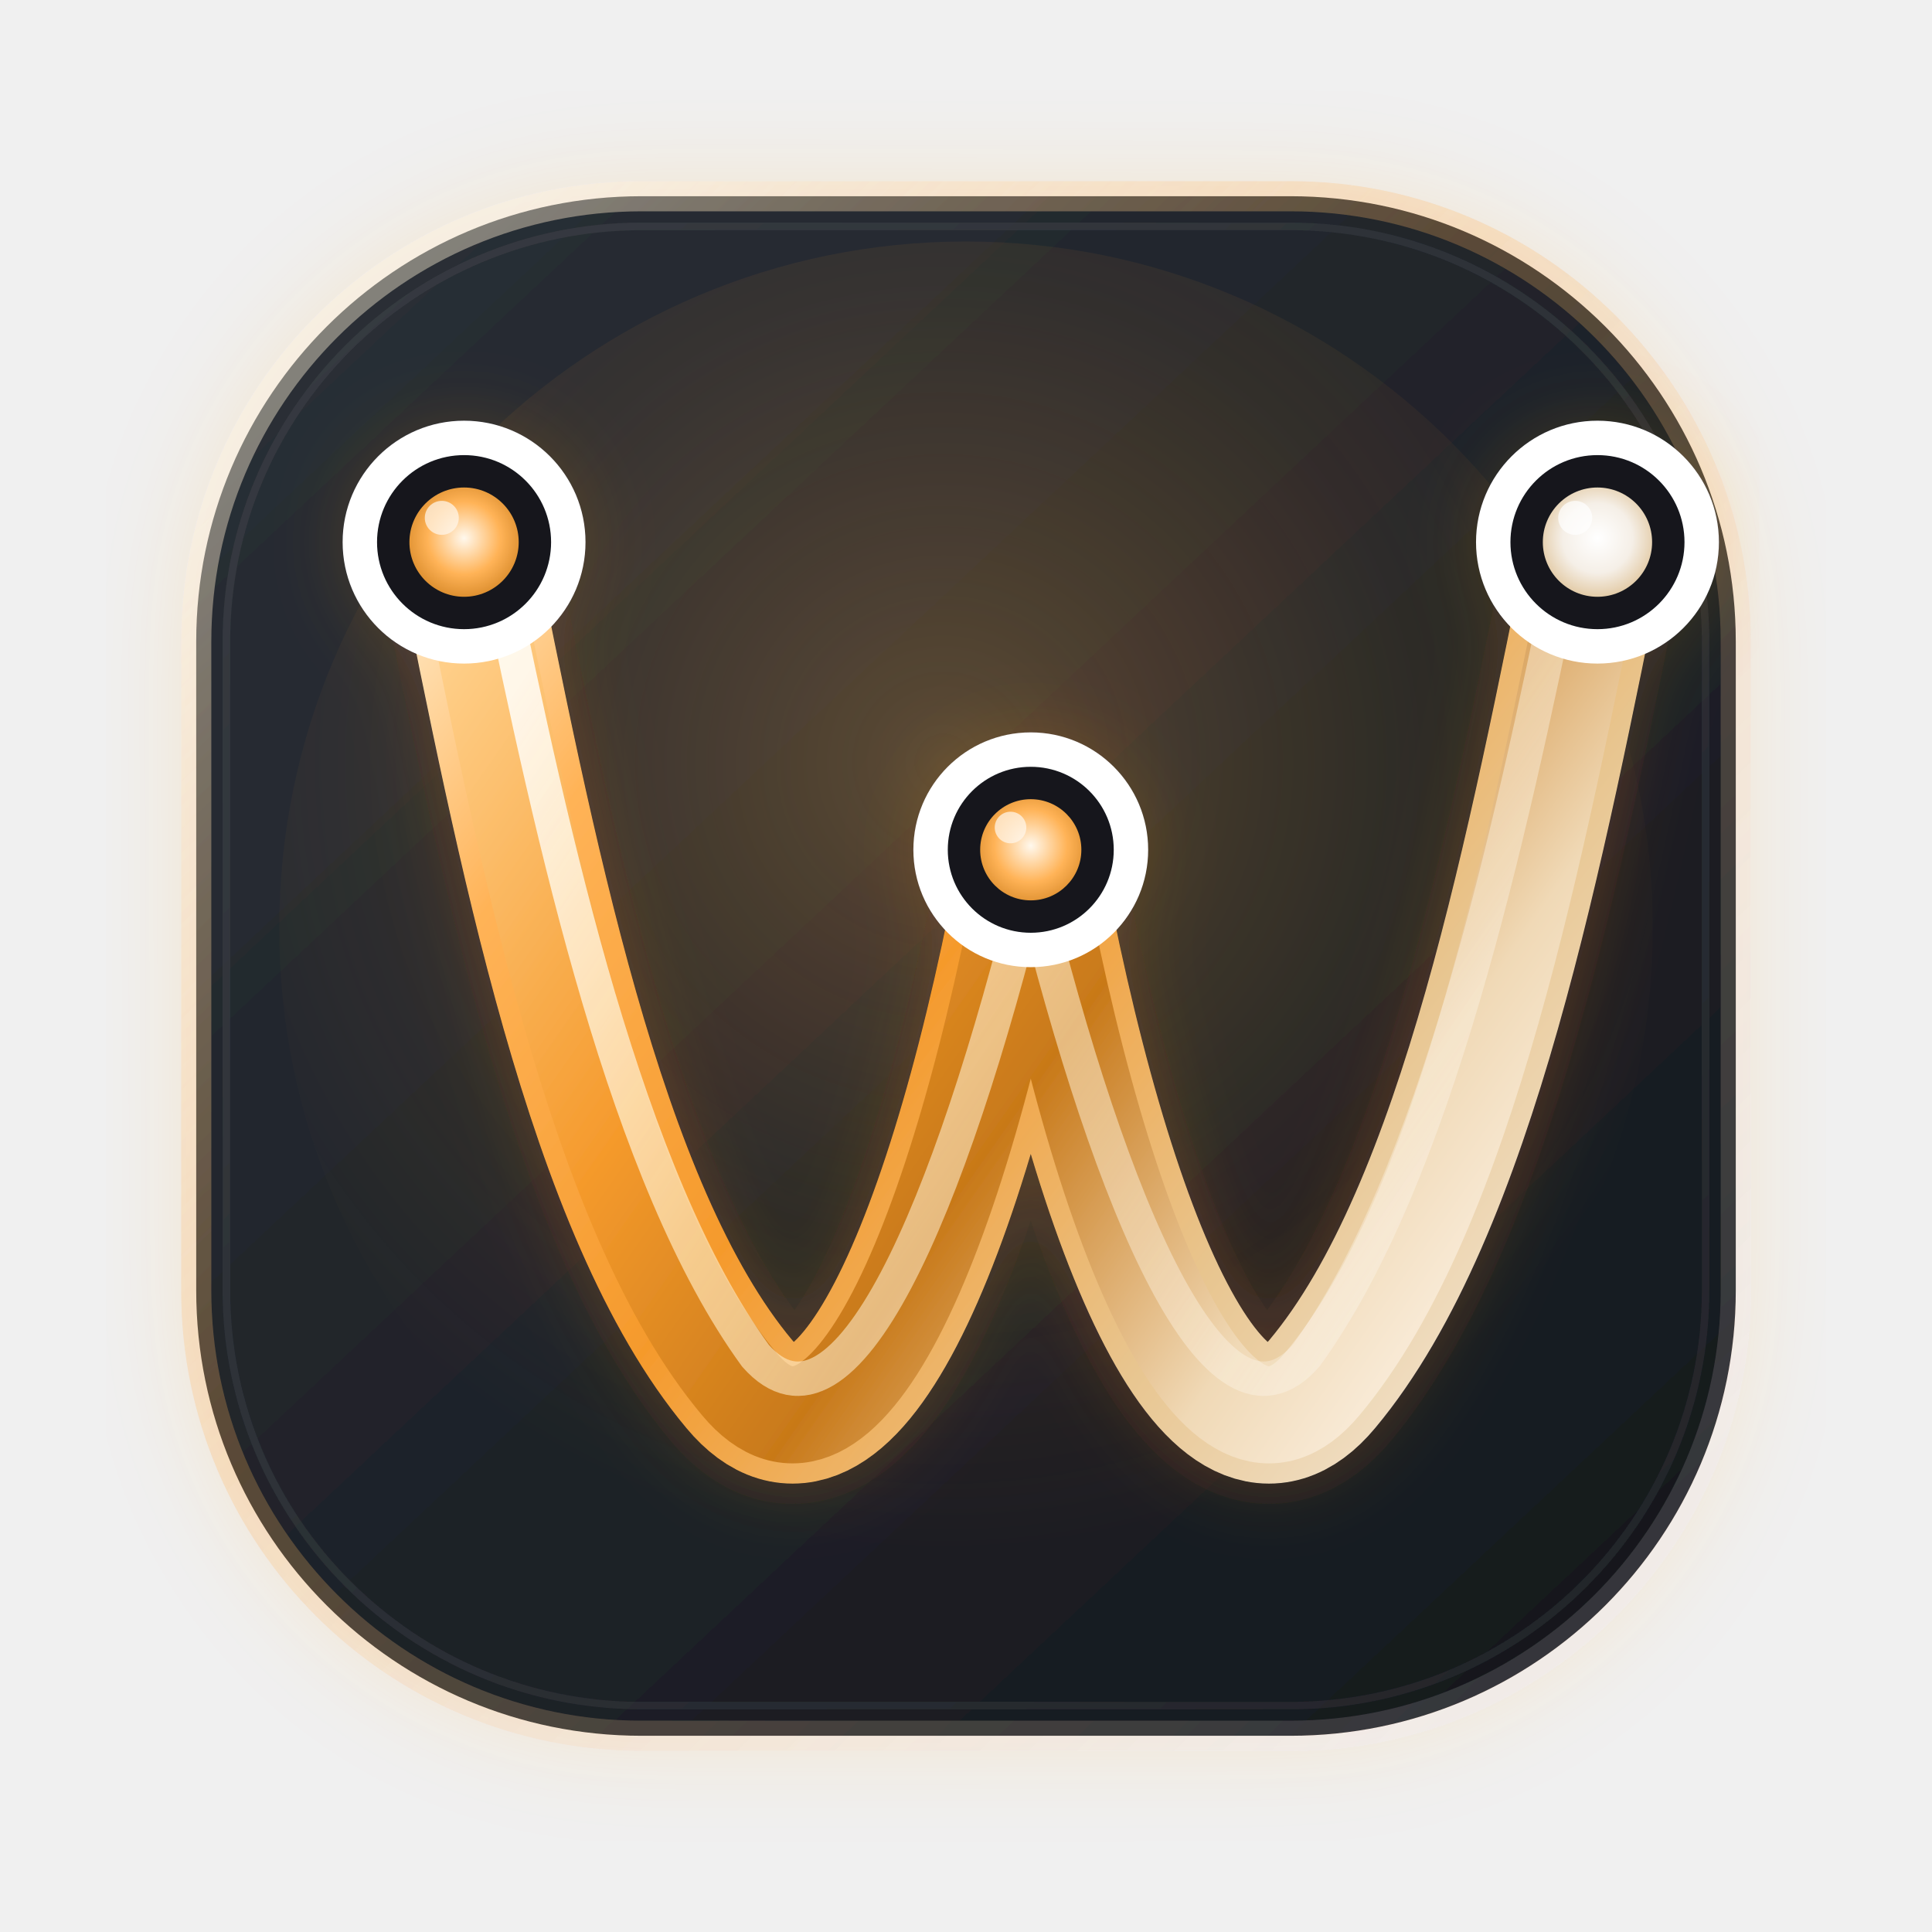
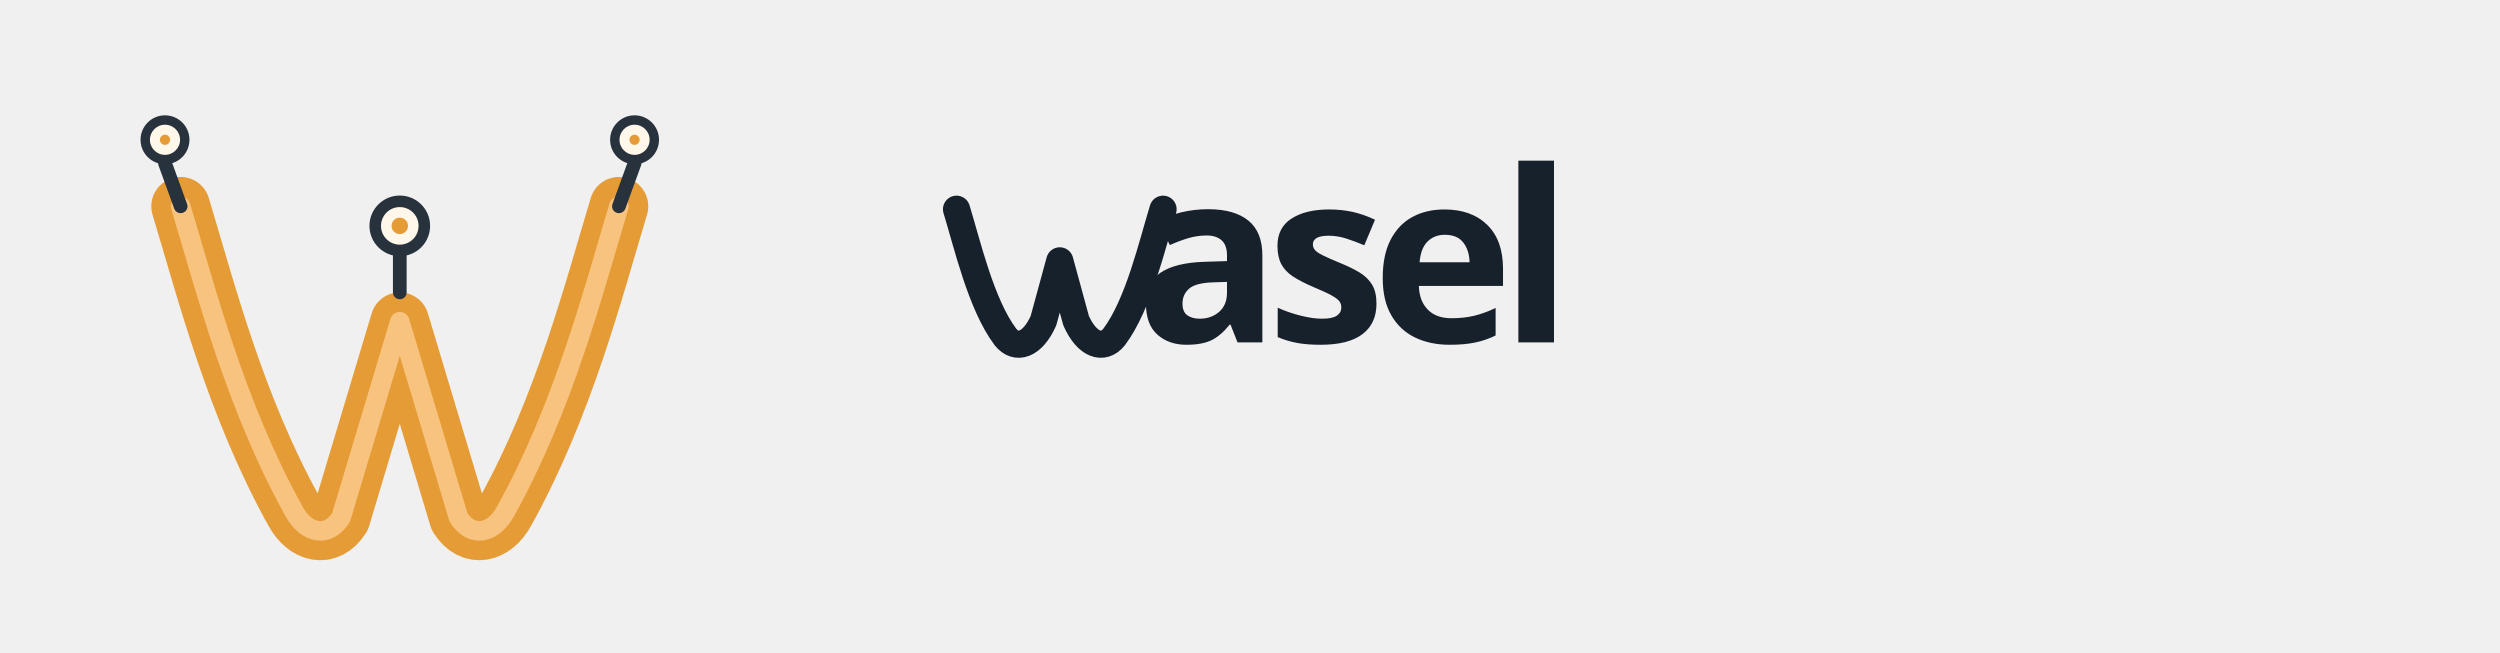
- <svg xmlns="http://www.w3.org/2000/svg" viewBox="0 0 512 512" fill="none" role="img" aria-labelledby="title desc">
-   <defs>
-     <linearGradient id="badgeBg" x1="76" y1="64" x2="436" y2="448" gradientUnits="userSpaceOnUse">
-       <stop offset="0" stop-color="#2A2F36" />
-       <stop offset="0.45" stop-color="#20242A" />
-       <stop offset="1" stop-color="#15181D" />
-     </linearGradient>
-     <linearGradient id="badgeBorder" x1="98" y1="92" x2="418" y2="420" gradientUnits="userSpaceOnUse">
-       <stop offset="0" stop-color="#FFF2D8" stop-opacity="0.42" />
-       <stop offset="0.4" stop-color="#FFB357" stop-opacity="0.26" />
-       <stop offset="1" stop-color="#F5EFE7" stop-opacity="0.14" />
-     </linearGradient>
-     <radialGradient id="badgeAura" cx="0" cy="0" r="1" gradientUnits="userSpaceOnUse" gradientTransform="translate(250 202) rotate(90) scale(210)">
-       <stop offset="0" stop-color="#FFB357" stop-opacity="0.26" />
-       <stop offset="0.6" stop-color="#F59A2C" stop-opacity="0.08" />
-       <stop offset="1" stop-color="#F59A2C" stop-opacity="0" />
-     </radialGradient>
-     <linearGradient id="laneGlow" x1="84" y1="68" x2="382" y2="298" gradientUnits="userSpaceOnUse">
-       <stop offset="0" stop-color="#FFF2D8" />
-       <stop offset="0.2" stop-color="#FFB357" />
-       <stop offset="0.46" stop-color="#F59A2C" />
-       <stop offset="0.72" stop-color="#E8C58F" />
-       <stop offset="1" stop-color="#F5EFE7" />
-     </linearGradient>
-     <linearGradient id="laneCore" x1="102" y1="88" x2="368" y2="274" gradientUnits="userSpaceOnUse">
-       <stop offset="0" stop-color="#FFD08B" />
-       <stop offset="0.32" stop-color="#F59A2C" />
-       <stop offset="0.56" stop-color="#C87919" />
-       <stop offset="0.8" stop-color="#F0D9B6" />
-       <stop offset="1" stop-color="#FFF8F0" />
-     </linearGradient>
-     <linearGradient id="laneHighlight" x1="126" y1="88" x2="354" y2="240" gradientUnits="userSpaceOnUse">
-       <stop offset="0" stop-color="#FFFDF8" stop-opacity="0.98" />
-       <stop offset="0.42" stop-color="#FFE8BD" stop-opacity="0.76" />
-       <stop offset="1" stop-color="#FFFFFF" stop-opacity="0.28" />
-     </linearGradient>
-     <linearGradient id="metalRing" x1="70" y1="36" x2="112" y2="122" gradientUnits="userSpaceOnUse">
-       <stop offset="0" stop-color="#FFFFFF" />
-       <stop offset="0.18" stop-color="#E0E3E8" />
-       <stop offset="0.42" stop-color="#606671" />
-       <stop offset="0.64" stop-color="#161A21" />
-       <stop offset="0.84" stop-color="#BBC0C9" />
-       <stop offset="1" stop-color="#FBFCFD" />
-     </linearGradient>
-     <radialGradient id="nodeCoreWarm" cx="0" cy="0" r="1" gradientUnits="userSpaceOnUse" gradientTransform="translate(0 -1) rotate(90) scale(18)">
-       <stop offset="0" stop-color="#FFF8ED" />
-       <stop offset="0.5" stop-color="#FFB357" />
-       <stop offset="1" stop-color="#C97A18" />
-     </radialGradient>
-     <radialGradient id="nodeCoreSoft" cx="0" cy="0" r="1" gradientUnits="userSpaceOnUse" gradientTransform="translate(0 -1) rotate(90) scale(18)">
-       <stop offset="0" stop-color="#FFFFFF" />
-       <stop offset="0.48" stop-color="#F5EFE7" />
-       <stop offset="1" stop-color="#D9B783" />
-     </radialGradient>
-     <filter id="badgeShadow" x="28" y="24" width="456" height="464" filterUnits="userSpaceOnUse" color-interpolation-filters="sRGB">
-       <feDropShadow dx="0" dy="28" stdDeviation="24" flood-color="#0C0E12" flood-opacity="0.34" />
-       <feDropShadow dx="0" dy="0" stdDeviation="14" flood-color="#F59A2C" flood-opacity="0.16" />
-     </filter>
-     <filter id="symbolShadow" x="24" y="12" width="392" height="320" filterUnits="userSpaceOnUse" color-interpolation-filters="sRGB">
-       <feDropShadow dx="0" dy="18" stdDeviation="16" flood-color="#2F1B0A" flood-opacity="0.24" />
-       <feDropShadow dx="0" dy="0" stdDeviation="9" flood-color="#F59A2C" flood-opacity="0.16" />
-     </filter>
-   </defs>
-   <g filter="url(#badgeShadow)">
-     <rect x="52" y="52" width="408" height="408" rx="118" fill="url(#badgeBg)" />
-     <rect x="52" y="52" width="408" height="408" rx="118" stroke="url(#badgeBorder)" stroke-width="8" />
-     <rect x="60" y="60" width="392" height="392" rx="110" stroke="rgba(255,255,255,0.06)" stroke-width="2" />
-   </g>
-   <circle cx="256" cy="246" r="182" fill="url(#badgeAura)" />
-   <g transform="translate(20 60) scale(1.072727)">
-     <g filter="url(#symbolShadow)">
-       <path d="M96 78C111 152 128 243 164 286C189 316 218 254 236 154C254 254 283 316 308 286C344 243 361 152 376 78" stroke="#171B22" stroke-opacity="0.18" stroke-width="44" stroke-linecap="round" stroke-linejoin="round" />
-       <path d="M96 78C111 152 128 243 164 286C189 316 218 254 236 154C254 254 283 316 308 286C344 243 361 152 376 78" stroke="url(#laneGlow)" stroke-width="34" stroke-linecap="round" stroke-linejoin="round" />
-       <path d="M96 78C111 152 128 243 164 286C189 316 218 254 236 154C254 254 283 316 308 286C344 243 361 152 376 78" stroke="url(#laneCore)" stroke-width="24" stroke-linecap="round" stroke-linejoin="round" />
-       <path d="M104 84C118 152 136 235 168 279C190 304 216 243 236 162C256 243 282 304 304 279C336 235 354 152 368 84" stroke="url(#laneHighlight)" stroke-width="8.5" stroke-linecap="round" stroke-linejoin="round" opacity="0.9" />
-       <g transform="translate(96 78)">
-         <circle r="30" fill="url(#metalRing)" />
-         <circle r="21.5" fill="#13171D" />
-         <circle r="13.5" fill="url(#nodeCoreWarm)" />
-         <circle cx="-5.5" cy="-6" r="4.2" fill="#FFF7EC" opacity="0.72" />
-         <circle r="26.5" stroke="rgba(255,255,255,0.35)" stroke-width="1.5" />
-       </g>
-       <g transform="translate(236 154)">
-         <circle r="29" fill="url(#metalRing)" />
-         <circle r="20.5" fill="#13171D" />
-         <circle r="12.5" fill="url(#nodeCoreWarm)" />
-         <circle cx="-5" cy="-5.5" r="3.9" fill="#FFF7EC" opacity="0.72" />
-         <circle r="25.5" stroke="rgba(255,255,255,0.34)" stroke-width="1.5" />
-       </g>
-       <g transform="translate(376 78)">
-         <circle r="30" fill="url(#metalRing)" />
-         <circle r="21.5" fill="#13171D" />
-         <circle r="13.5" fill="url(#nodeCoreSoft)" />
-         <circle cx="-5.5" cy="-6" r="4.2" fill="#FFFFFF" opacity="0.7" />
-         <circle r="26.5" stroke="rgba(255,255,255,0.35)" stroke-width="1.5" />
-       </g>
+ <svg xmlns="http://www.w3.org/2000/svg" viewBox="0 0 920 240" fill="none" role="img" aria-labelledby="title desc">
+   <g transform="translate(6 14) scale(0.72)">
+     <g fill="none" stroke-linecap="round" stroke-linejoin="round">
+       <path d="M84 86C97 129 112 188 142 242C148 253 159 256 166 245L196 145L226 245C233 256 244 253 250 242C280 188 295 129 308 86" stroke="#E59C36" stroke-width="30" />
+       <path d="M84 86C97 129 112 188 142 242C148 253 159 256 166 245L196 145L226 245C233 256 244 253 250 242C280 188 295 129 308 86" stroke="#FFD39A" stroke-opacity="0.72" stroke-width="10" />
+       <path d="M76 64L84 86M196 108L196 130M316 64L308 86" stroke="#28323D" stroke-width="7" />
+     </g>
+     <g transform="translate(76 52)">
+       <circle r="12.5" fill="#28323D" />
+       <circle r="7.7" fill="#FFF7EA" />
+       <circle r="2.6" fill="#E59C36" />
+     </g>
+     <g transform="translate(196 96)">
+       <circle r="15.5" fill="#28323D" />
+       <circle r="9.6" fill="#FFF7EA" />
+       <circle r="4.2" fill="#E59C36" />
+     </g>
+     <g transform="translate(316 52)">
+       <circle r="12.5" fill="#28323D" />
+       <circle r="7.7" fill="#FFF7EA" />
+       <circle r="2.6" fill="#E59C36" />
    </g>
  </g>
+   <g fill="none" stroke="#17212B" stroke-width="10" stroke-linecap="round" stroke-linejoin="round" transform="translate(342 66)">
+     <path d="M10 11C14 24 19 46 28 58C32 63 38 61 42 52L48 30L54 52C58 61 64 63 68 58C77 46 82 24 86 11" />
+   </g>
+   <text x="418" y="126" fill="#17212B" font-family="'Montserrat','Segoe UI',sans-serif" font-size="88" font-weight="800" letter-spacing="-5">
+     asel
+   </text>
</svg>
